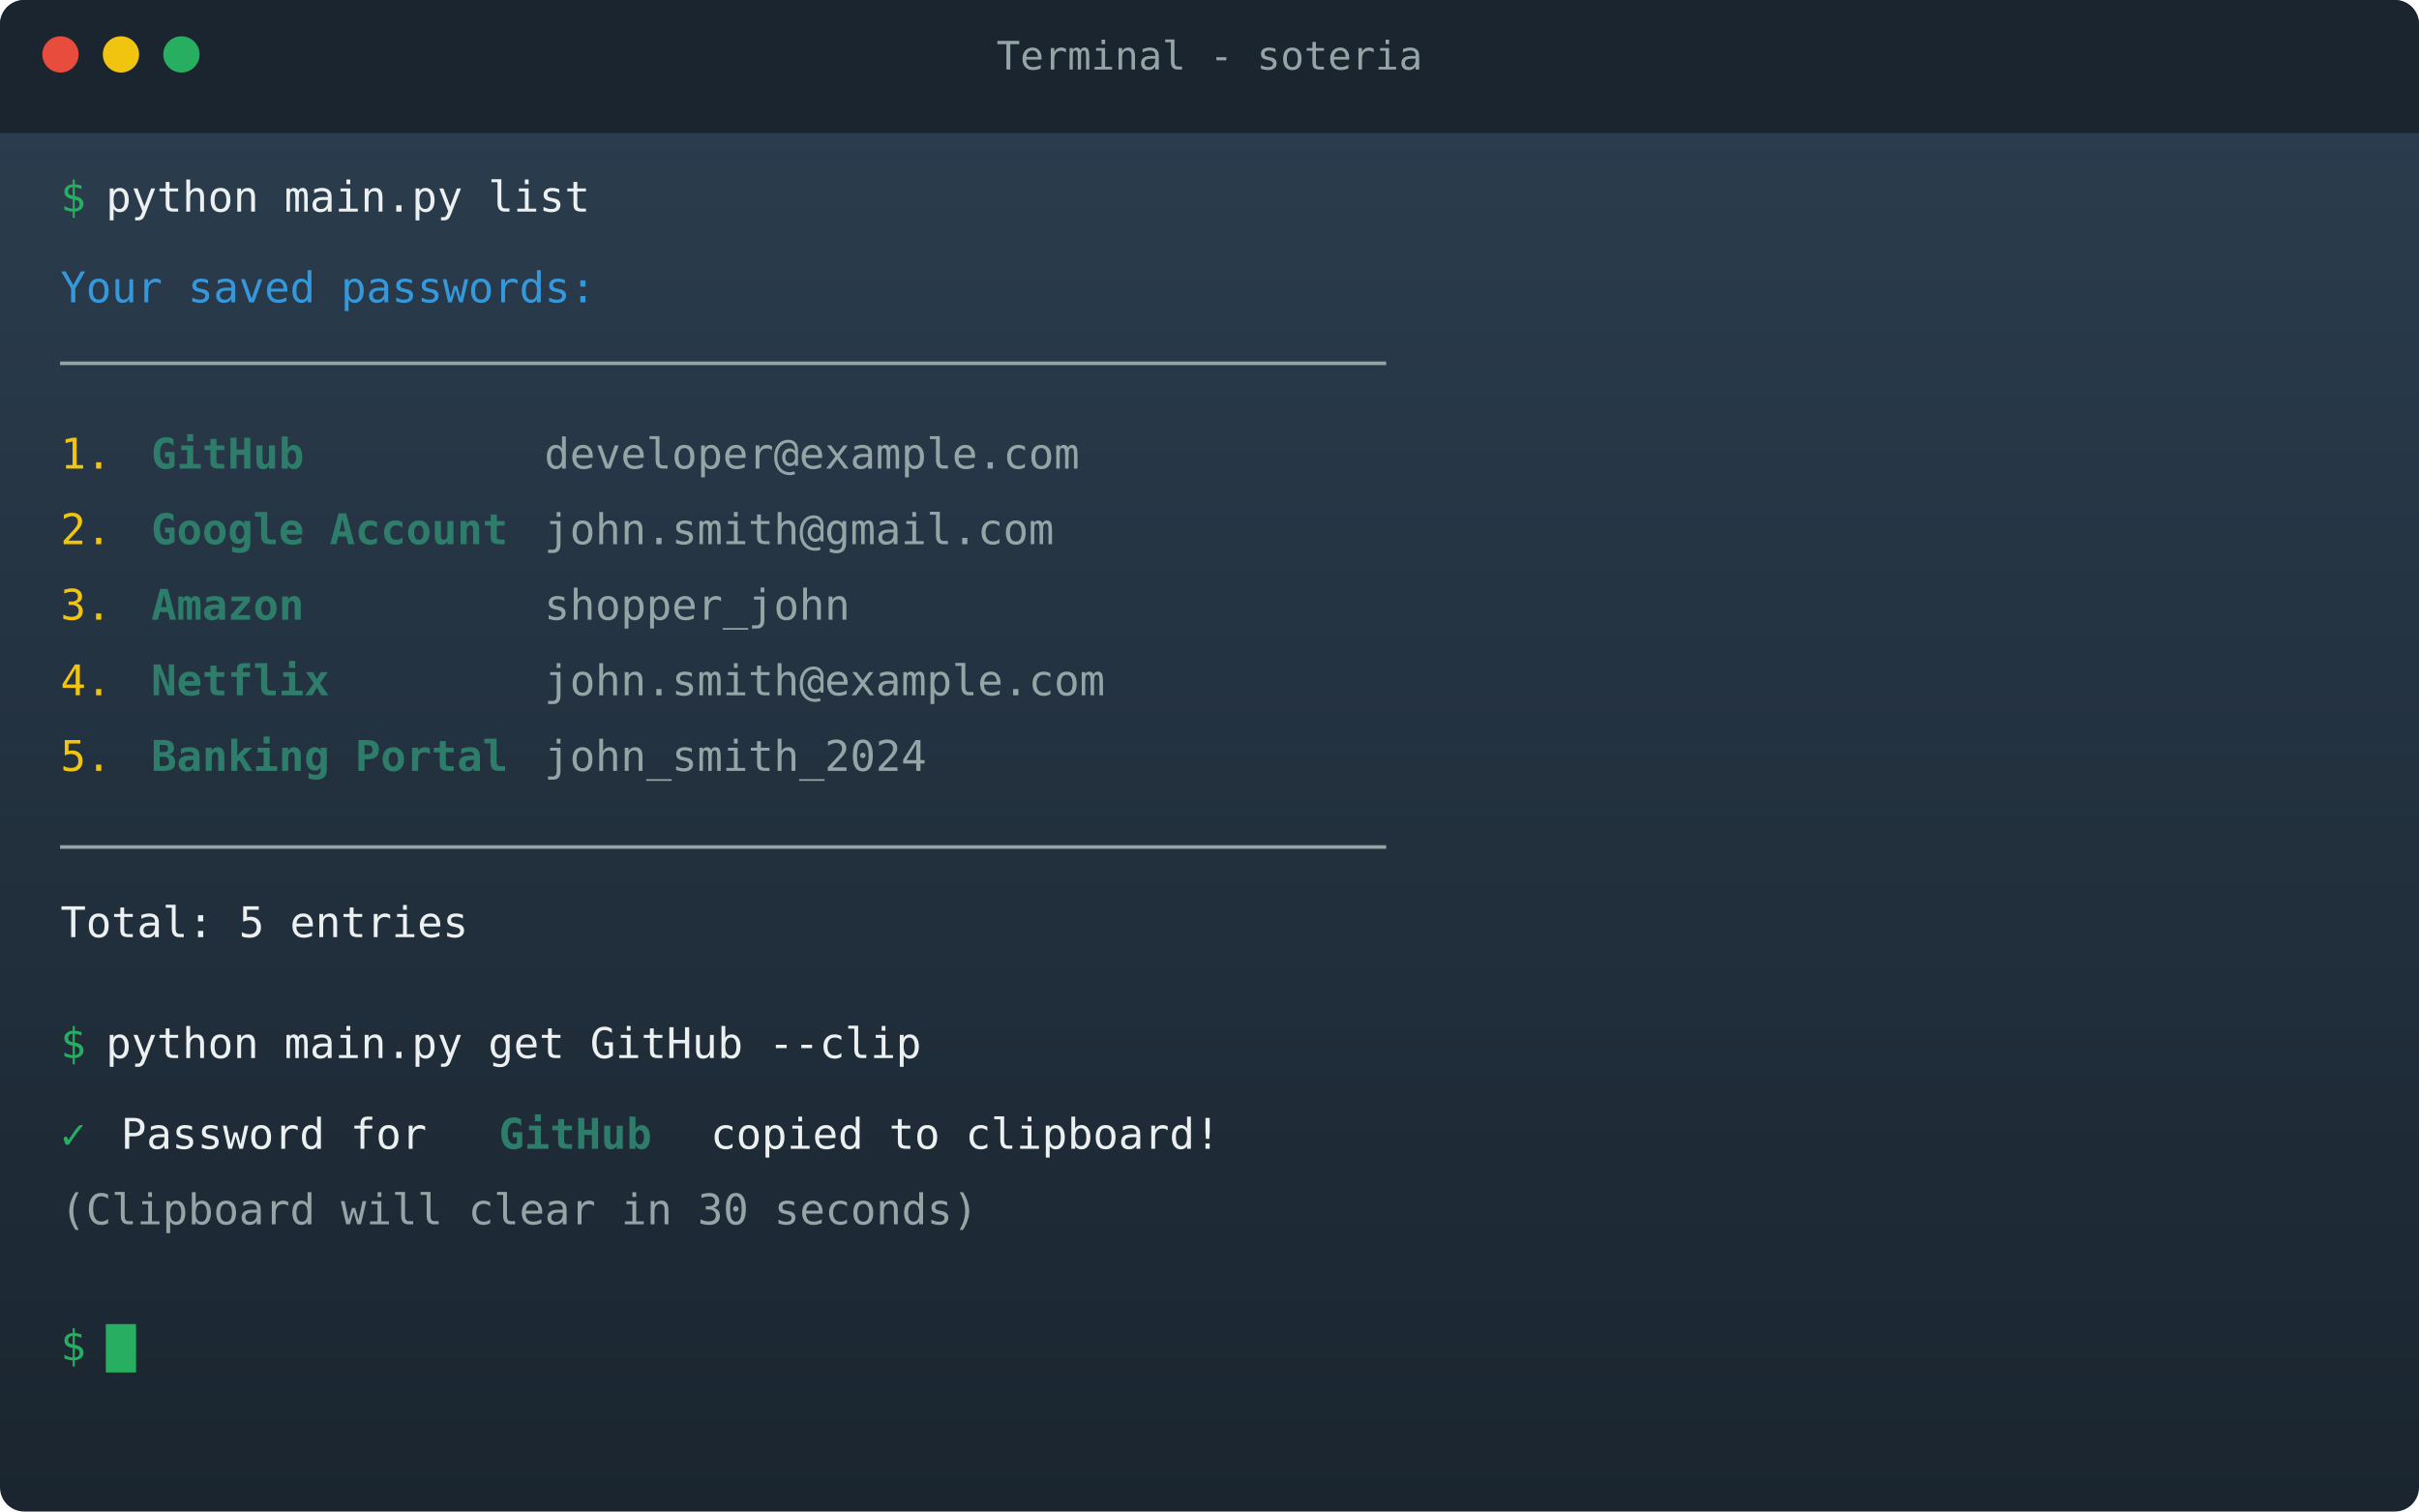
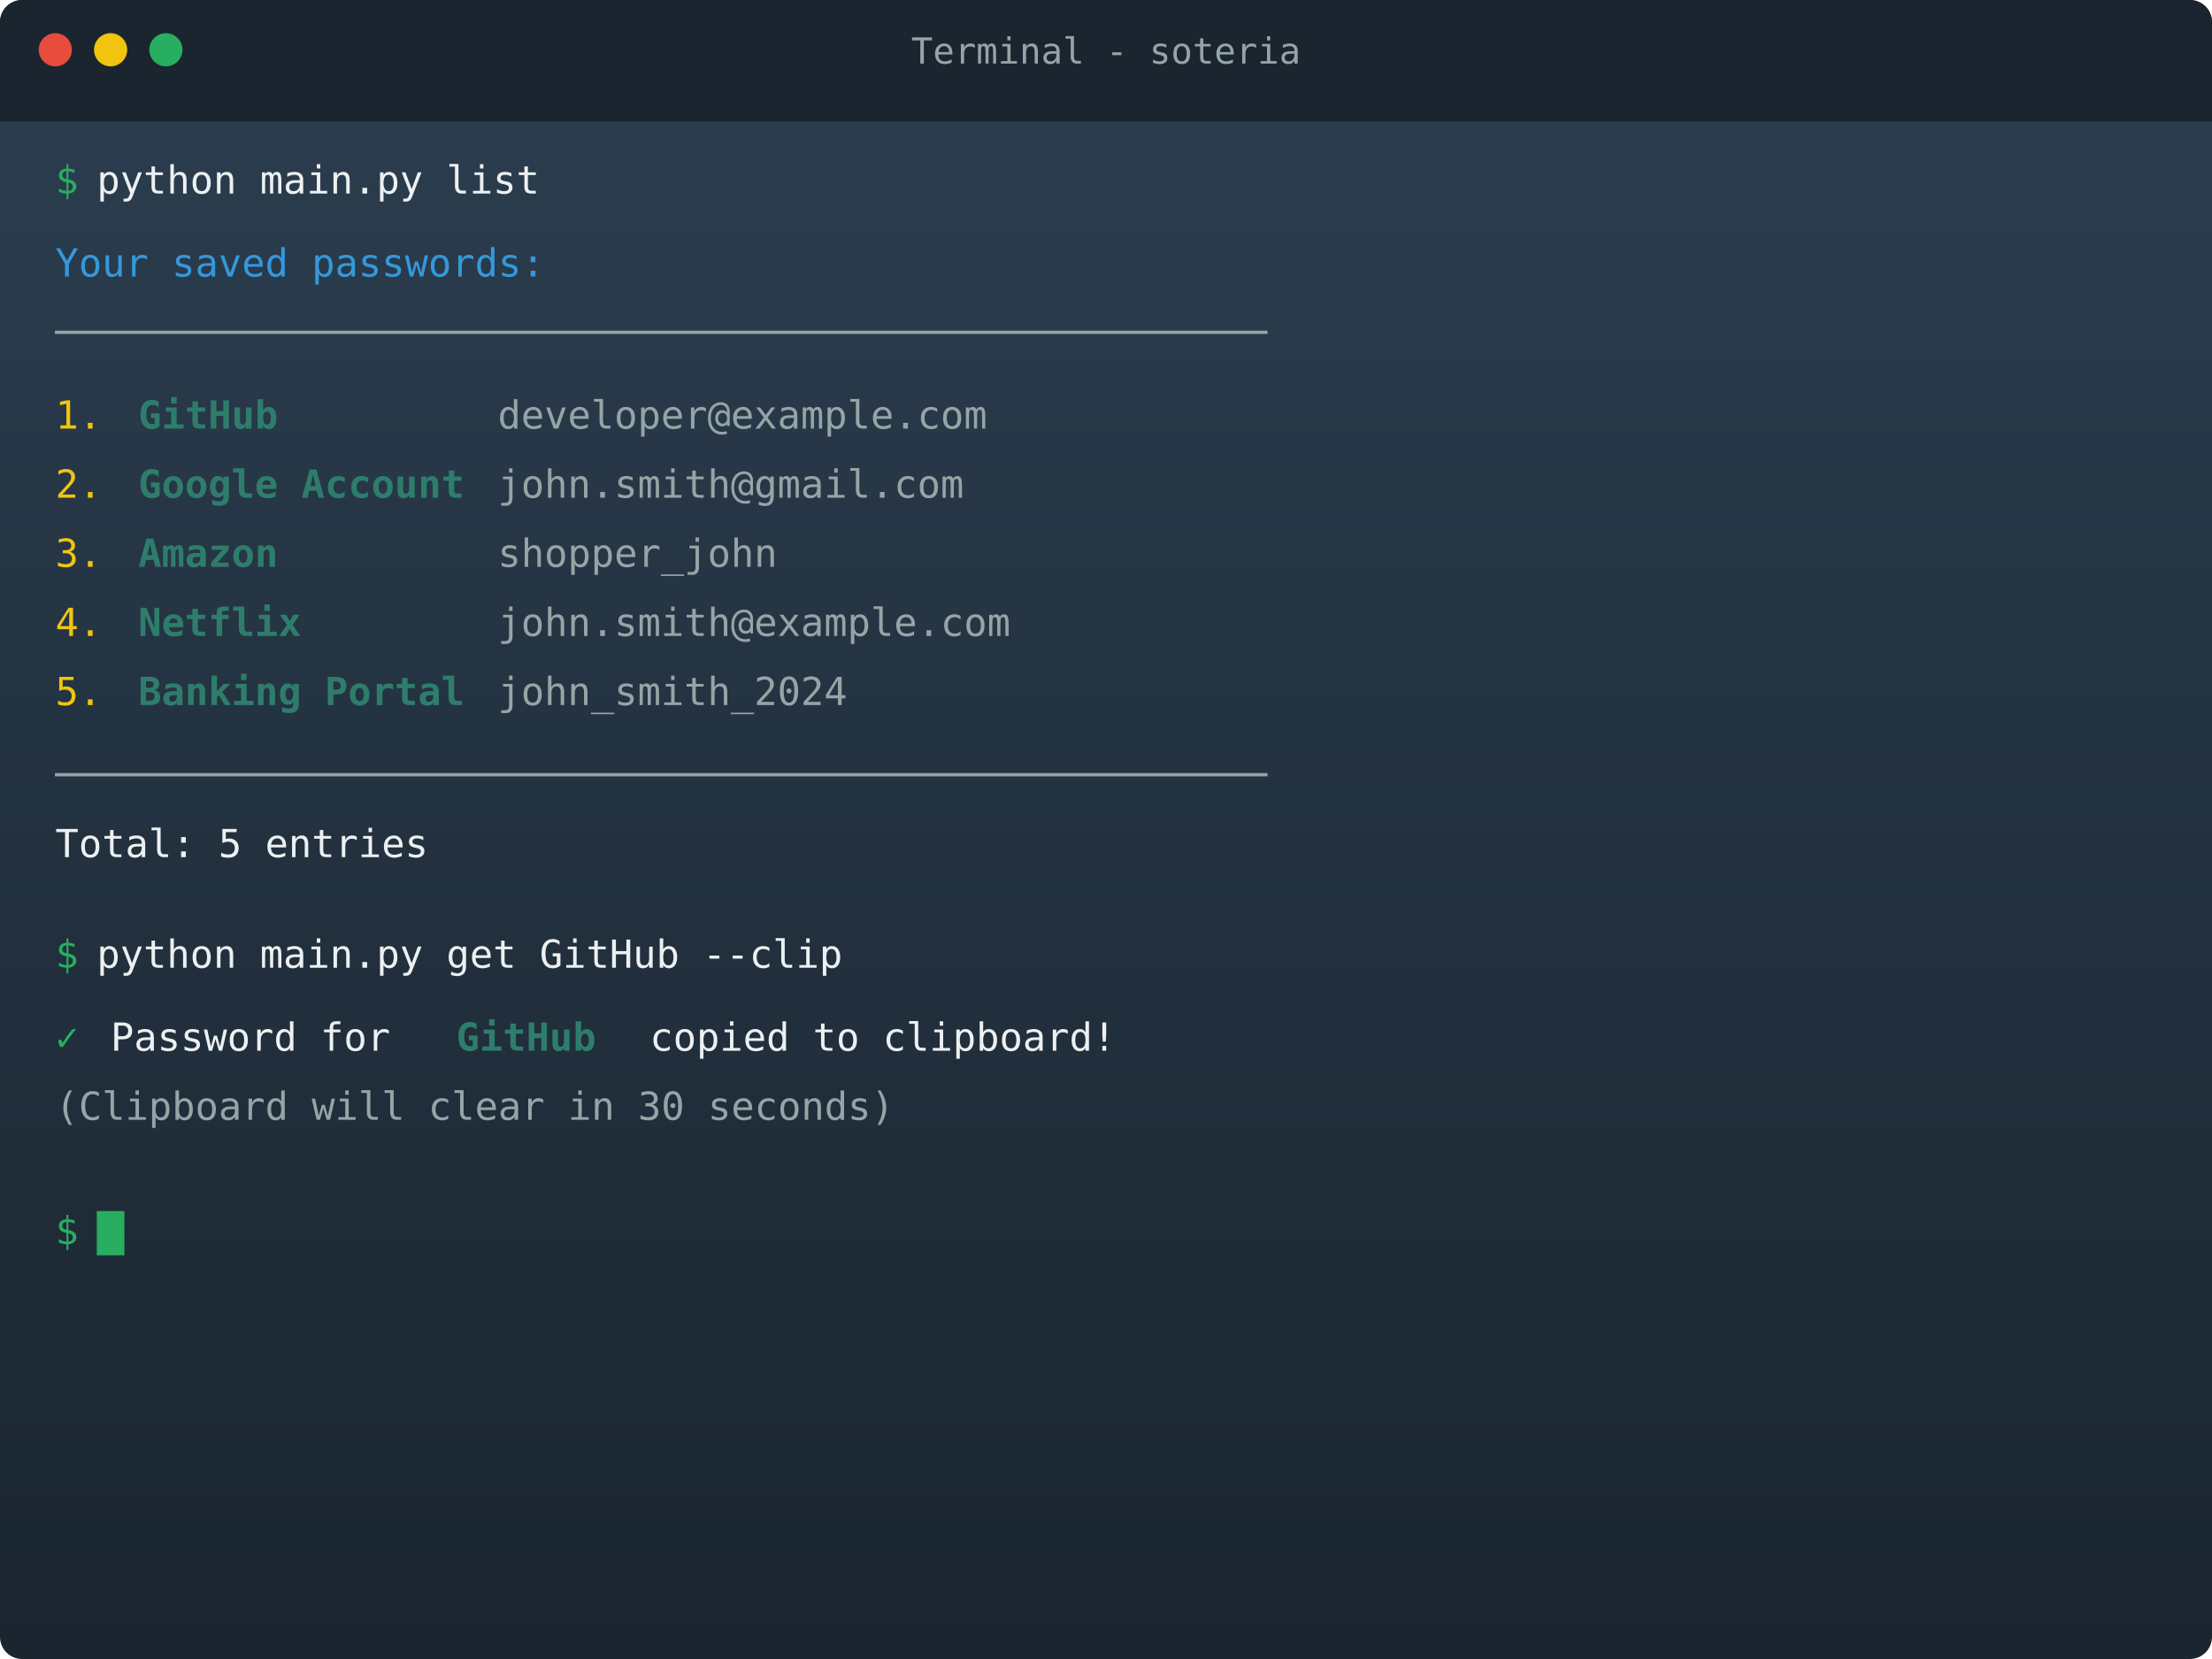
- <svg xmlns="http://www.w3.org/2000/svg" viewBox="0 0 800 500">
+ <svg xmlns="http://www.w3.org/2000/svg" viewBox="0 0 800 600">
  <defs>
    <linearGradient id="termGrad" x1="0%" y1="0%" x2="0%" y2="100%">
      <stop offset="0%" style="stop-color:#2C3E50" />
      <stop offset="100%" style="stop-color:#1a252f" />
    </linearGradient>
  </defs>
-   <rect width="800" height="500" fill="url(#termGrad)" rx="8" />
+   <rect width="800" height="600" fill="url(#termGrad)" rx="8" />
  <rect width="800" height="36" fill="#1a252f" rx="8" />
  <rect x="0" y="28" width="800" height="16" fill="#1a252f" />
  <circle cx="20" cy="18" r="6" fill="#E74C3C" />
  <circle cx="40" cy="18" r="6" fill="#F1C40F" />
  <circle cx="60" cy="18" r="6" fill="#27AE60" />
  <text x="400" y="23" text-anchor="middle" fill="#95A5A6" font-family="Consolas, monospace" font-size="13">Terminal - soteria</text>
  <text x="20" y="70" fill="#27AE60" font-family="Consolas, monospace" font-size="14">$</text>
  <text x="35" y="70" fill="#ECF0F1" font-family="Consolas, monospace" font-size="14">python main.py list</text>
  <text x="20" y="100" fill="#3498DB" font-family="Consolas, monospace" font-size="14">Your saved passwords:</text>
  <text x="20" y="125" fill="#95A5A6" font-family="Consolas, monospace" font-size="14">────────────────────────────────────────────────────</text>
  <text x="20" y="155" fill="#F1C40F" font-family="Consolas, monospace" font-size="14">1.</text>
  <text x="50" y="155" fill="#2E7D6B" font-family="Consolas, monospace" font-size="14" font-weight="bold">GitHub</text>
  <text x="180" y="155" fill="#95A5A6" font-family="Consolas, monospace" font-size="14">developer@example.com</text>
  <text x="20" y="180" fill="#F1C40F" font-family="Consolas, monospace" font-size="14">2.</text>
  <text x="50" y="180" fill="#2E7D6B" font-family="Consolas, monospace" font-size="14" font-weight="bold">Google Account</text>
  <text x="180" y="180" fill="#95A5A6" font-family="Consolas, monospace" font-size="14">john.smith@gmail.com</text>
  <text x="20" y="205" fill="#F1C40F" font-family="Consolas, monospace" font-size="14">3.</text>
  <text x="50" y="205" fill="#2E7D6B" font-family="Consolas, monospace" font-size="14" font-weight="bold">Amazon</text>
  <text x="180" y="205" fill="#95A5A6" font-family="Consolas, monospace" font-size="14">shopper_john</text>
  <text x="20" y="230" fill="#F1C40F" font-family="Consolas, monospace" font-size="14">4.</text>
  <text x="50" y="230" fill="#2E7D6B" font-family="Consolas, monospace" font-size="14" font-weight="bold">Netflix</text>
  <text x="180" y="230" fill="#95A5A6" font-family="Consolas, monospace" font-size="14">john.smith@example.com</text>
  <text x="20" y="255" fill="#F1C40F" font-family="Consolas, monospace" font-size="14">5.</text>
  <text x="50" y="255" fill="#2E7D6B" font-family="Consolas, monospace" font-size="14" font-weight="bold">Banking Portal</text>
  <text x="180" y="255" fill="#95A5A6" font-family="Consolas, monospace" font-size="14">john_smith_2024</text>
  <text x="20" y="285" fill="#95A5A6" font-family="Consolas, monospace" font-size="14">────────────────────────────────────────────────────</text>
  <text x="20" y="310" fill="#ECF0F1" font-family="Consolas, monospace" font-size="14">Total: 5 entries</text>
  <text x="20" y="350" fill="#27AE60" font-family="Consolas, monospace" font-size="14">$</text>
  <text x="35" y="350" fill="#ECF0F1" font-family="Consolas, monospace" font-size="14">python main.py get GitHub --clip</text>
  <text x="20" y="380" fill="#27AE60" font-family="Consolas, monospace" font-size="14">✓</text>
  <text x="40" y="380" fill="#ECF0F1" font-family="Consolas, monospace" font-size="14">Password for</text>
  <text x="165" y="380" fill="#2E7D6B" font-family="Consolas, monospace" font-size="14" font-weight="bold">GitHub</text>
  <text x="235" y="380" fill="#ECF0F1" font-family="Consolas, monospace" font-size="14">copied to clipboard!</text>
  <text x="20" y="405" fill="#95A5A6" font-family="Consolas, monospace" font-size="14">(Clipboard will clear in 30 seconds)</text>
  <text x="20" y="450" fill="#27AE60" font-family="Consolas, monospace" font-size="14">$</text>
  <rect x="35" y="438" width="10" height="16" fill="#27AE60">
    <animate attributeName="opacity" values="1;0;1" dur="1s" repeatCount="indefinite" />
  </rect>
</svg>
